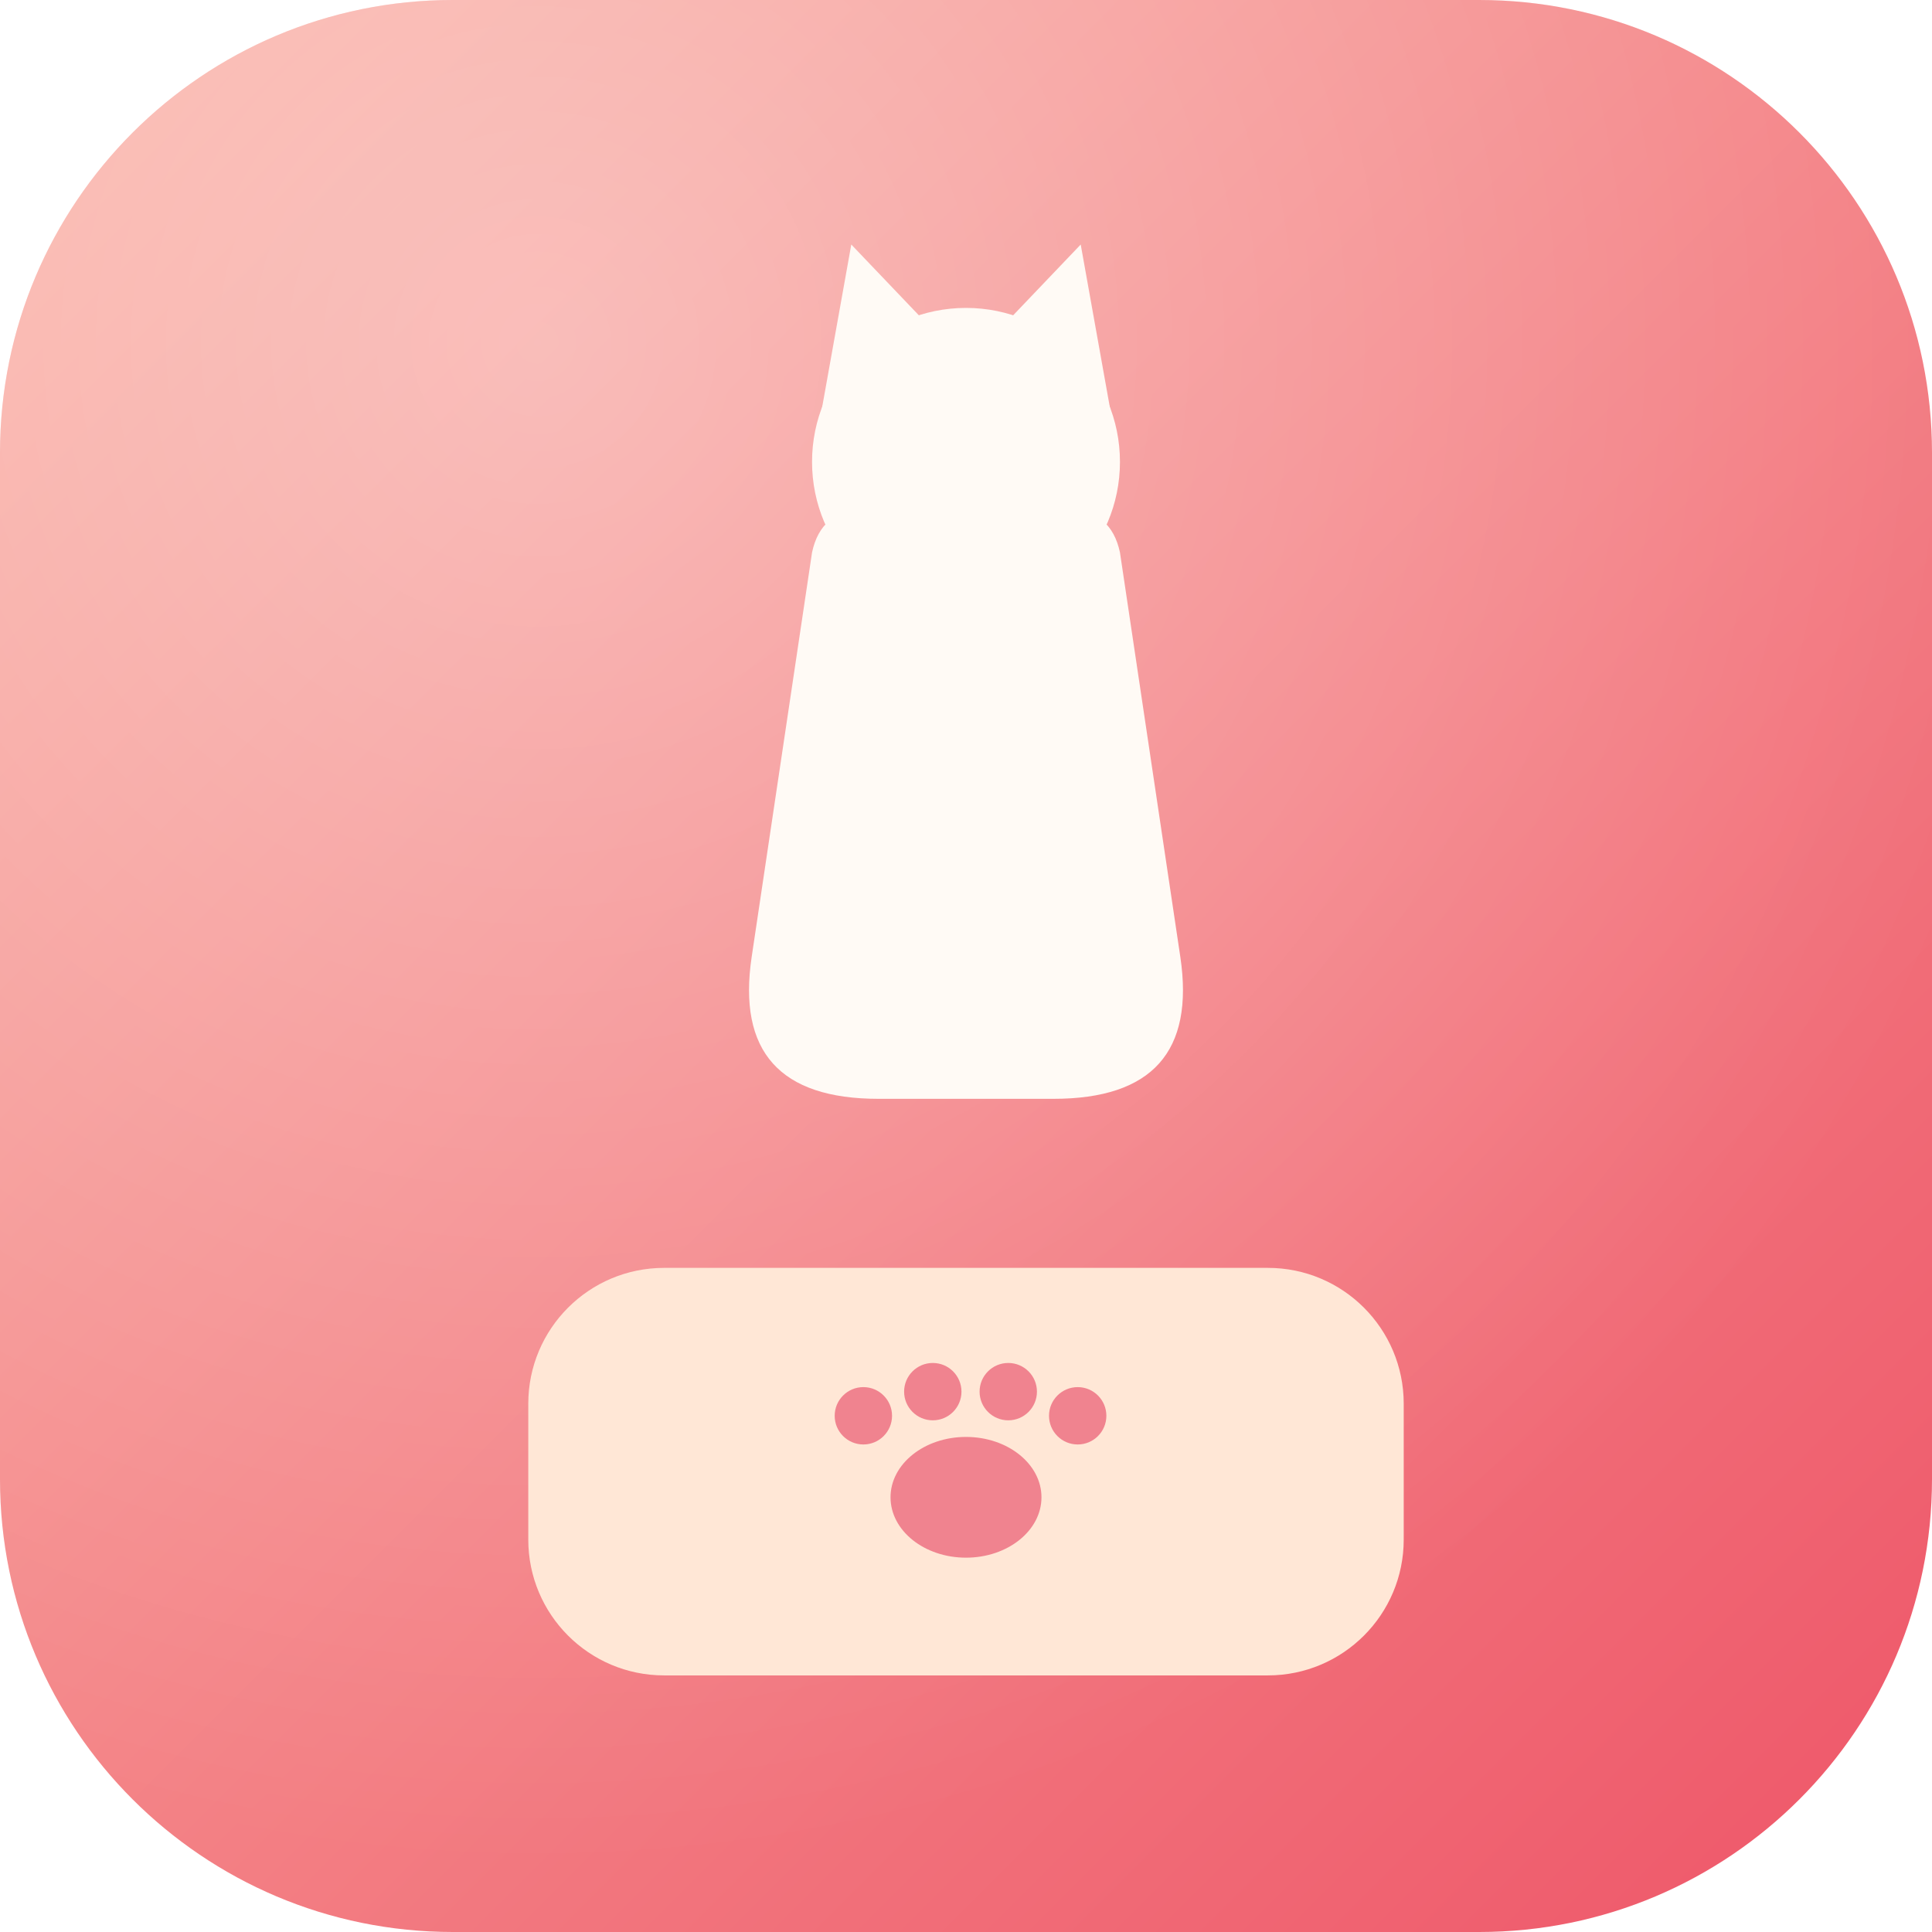
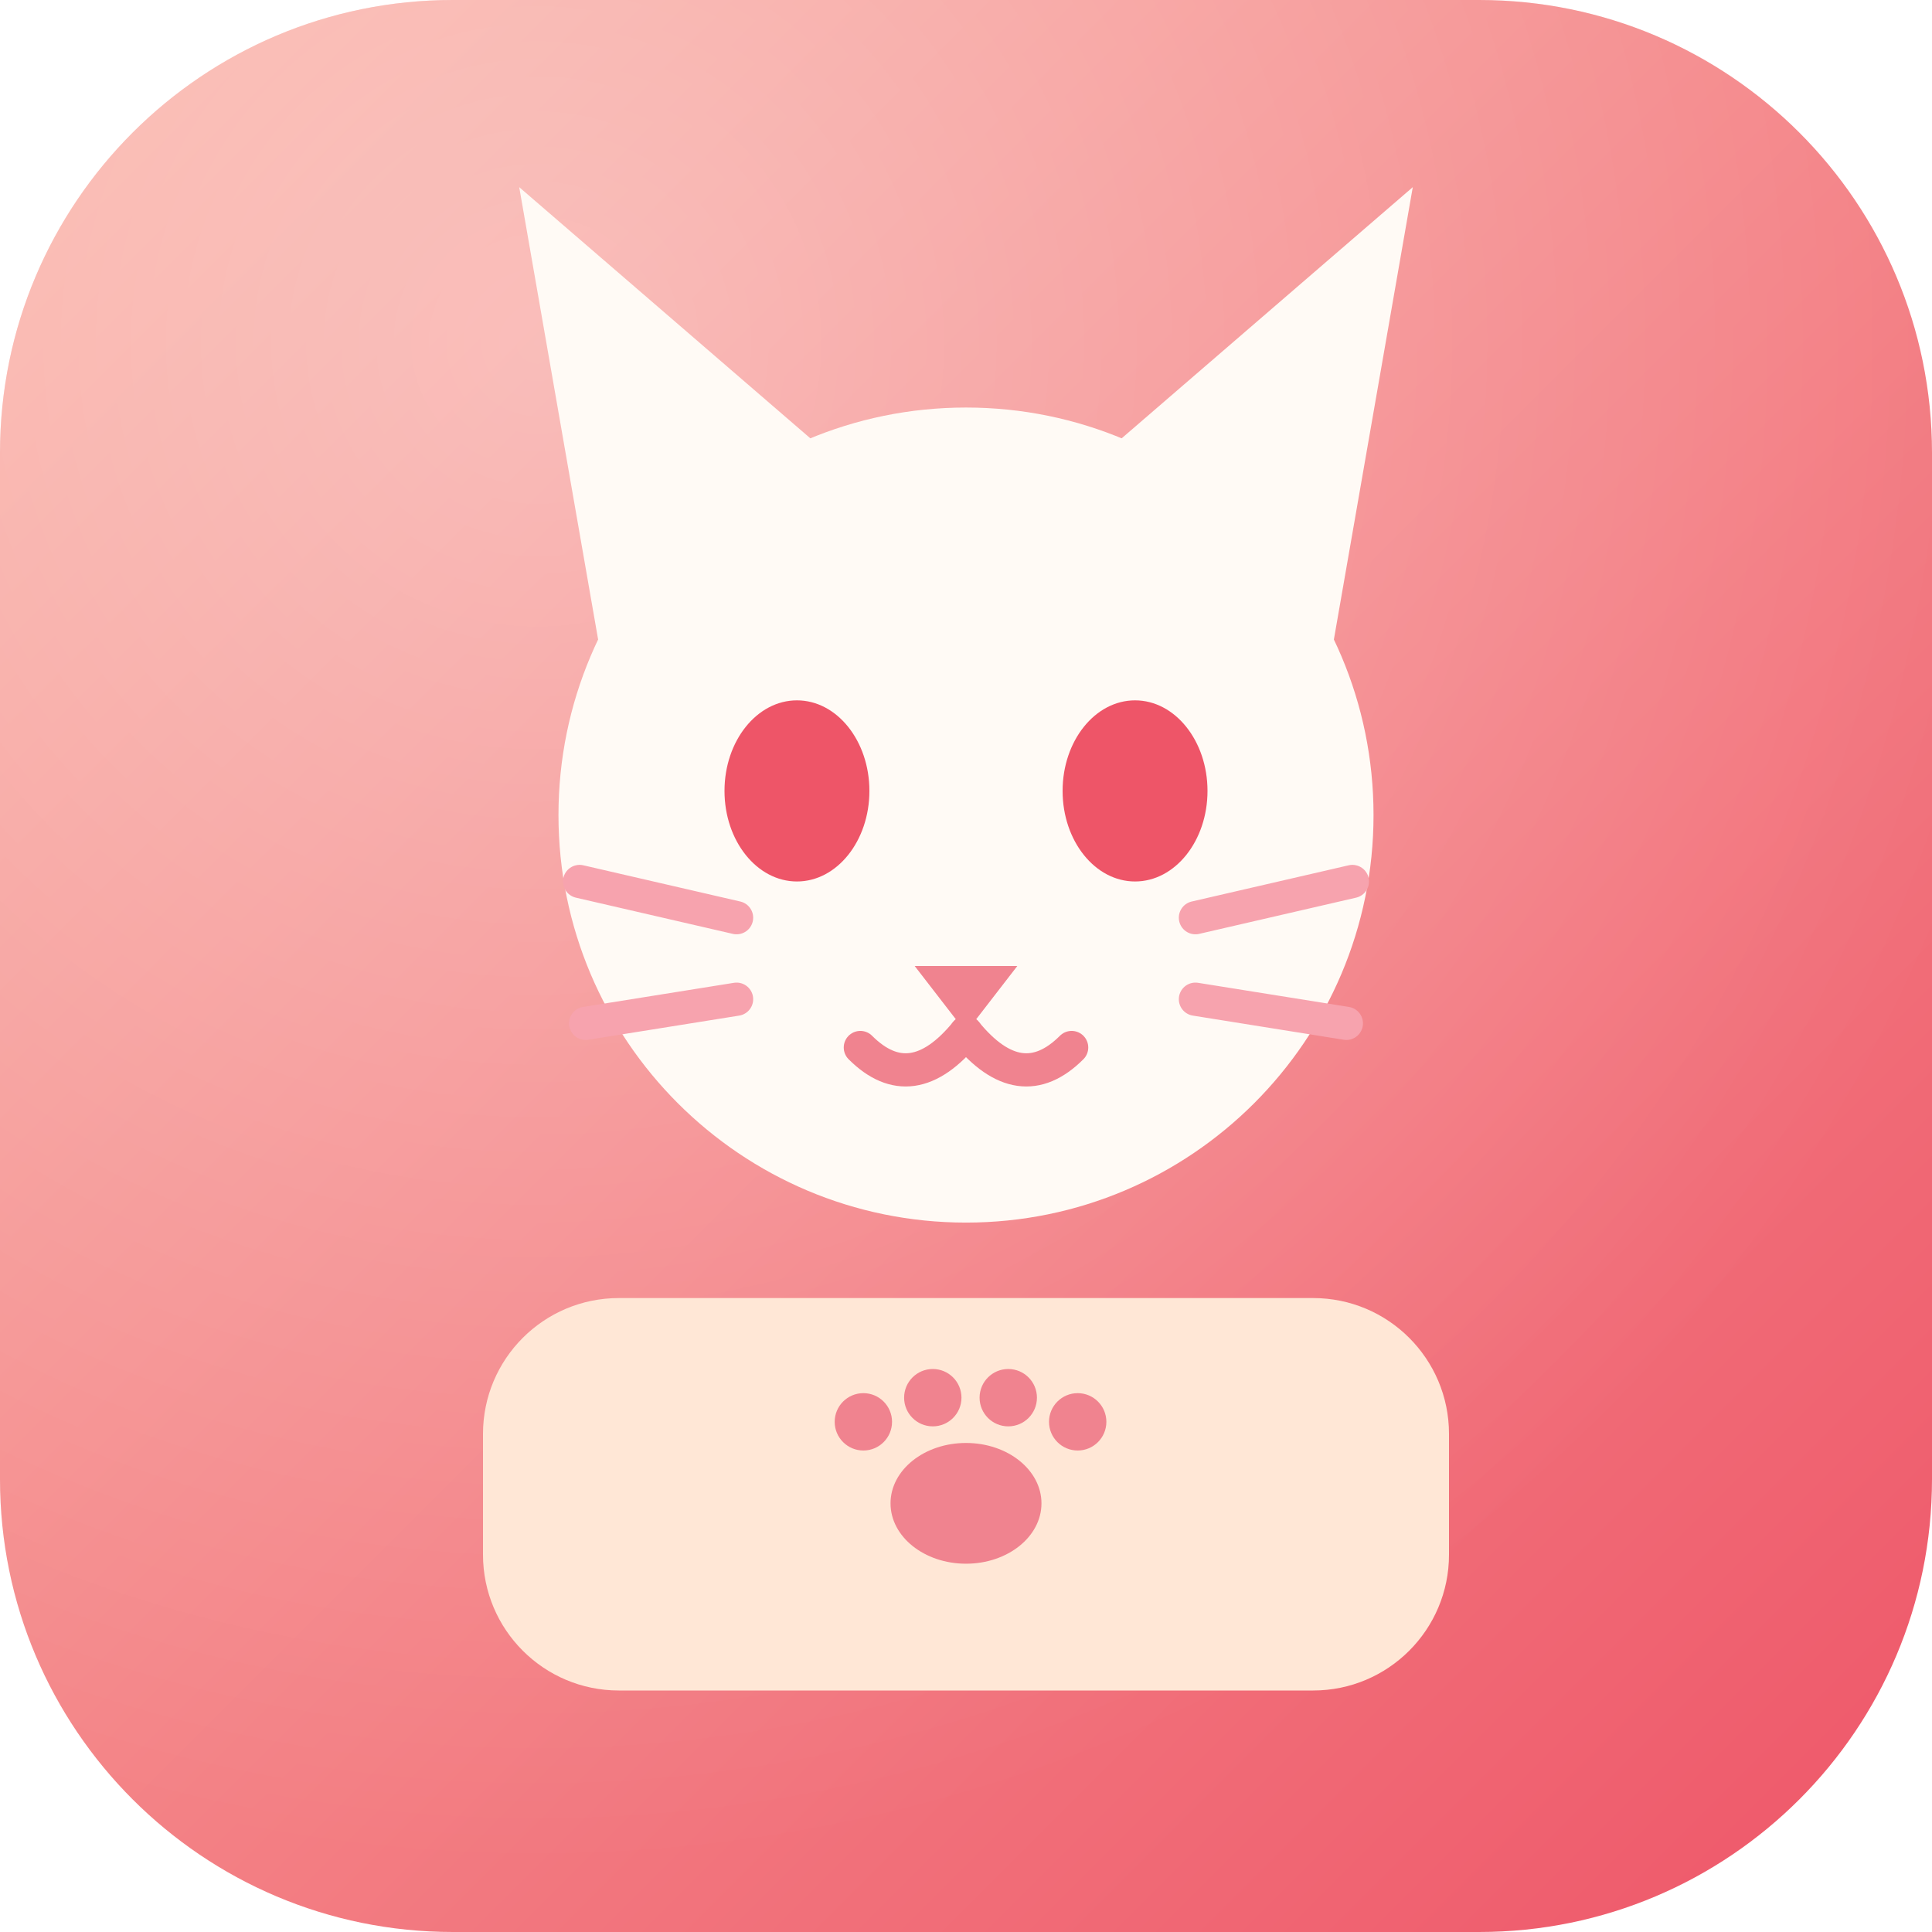
<svg xmlns="http://www.w3.org/2000/svg" width="512" height="512" viewBox="0 0 64 64" fill="none">
  <defs>
    <linearGradient id="badge" x1="0" y1="0" x2="1" y2="1">
      <stop offset="0" stop-color="#f9b0a4" />
      <stop offset="1" stop-color="#ee5568" />
    </linearGradient>
    <radialGradient id="gloss" cx="0.28" cy="0.18" r="0.78">
      <stop offset="0" stop-color="#ffffff" stop-opacity="0.34" />
      <stop offset="1" stop-color="#ffffff" stop-opacity="0" />
    </radialGradient>
  </defs>
  <rect x="0" y="0" width="64" height="64" rx="15" fill="url(#badge)" />
  <rect x="0" y="0" width="64" height="64" rx="15" fill="url(#gloss)" />
-   <g transform="translate(0,1.9)" fill="#fffaf5">
-     <circle cx="32" cy="13.4" r="5.1" />
-     <path d="M27.0 12.9 L28.2 6.2 L32.4 10.6 Z" />
-     <path d="M37.0 12.9 L35.8 6.2 L31.6 10.6 Z" />
-     <path d="M28.6 15 h6.8 q1.4 0 1.7 1.4 l2.0 13.4 q0.7 4.7 -4.2 4.7 h-5.8 q-4.9 0 -4.2 -4.7 l2.0 -13.4 q0.3 -1.4 1.7 -1.4 z" />
+   <g fill="#fffaf5">
+     <path d="M20.2 23.4 L17.2 6.2 L27.4 15.0 Z" />
+     <path d="M43.8 23.4 L46.8 6.2 L36.6 15.0 Z" />
+     <circle cx="32" cy="27" r="13.5" />
  </g>
-   <rect x="17.5" y="42" width="29" height="13.5" rx="4.5" fill="#ffe7d6" />
+   <g fill="#ee5568">
+     <ellipse cx="26.4" cy="26.2" rx="2.4" ry="3.0" />
+     <ellipse cx="37.6" cy="26.2" rx="2.4" ry="3.0" />
+   </g>
+   <path d="M30.3 32.0 L33.7 32.0 L32 34.2 Z" fill="#f0838f" />
+   <g fill="none" stroke="#f0838f" stroke-width="1.1" stroke-linecap="round">
+     <path d="M32 34.2 q-1.8 2.2 -3.5 0.5" />
+     <path d="M32 34.2 q1.8 2.2 3.5 0.5" />
+   </g>
+   <g fill="none" stroke="#f7a3ae" stroke-width="1.1" stroke-linecap="round">
+     <path d="M24.4 30.4 L19.2 29.2" />
+     <path d="M24.4 33.1 L19.4 33.9" />
+     <path d="M39.6 30.4 L44.8 29.2" />
+     <path d="M39.6 33.1 L44.6 33.9" />
+   </g>
+   <rect x="16" y="43" width="32" height="13" rx="4.5" fill="#ffe7d6" />
  <g fill="#f0838f">
-     <ellipse cx="32" cy="49.6" rx="2.5" ry="2.0" />
-     <circle cx="28.6" cy="46.9" r="0.95" />
-     <circle cx="30.9" cy="46.1" r="0.95" />
-     <circle cx="33.4" cy="46.1" r="0.95" />
-     <circle cx="35.7" cy="46.9" r="0.95" />
+     <ellipse cx="32" cy="49.8" rx="2.5" ry="2.0" />
+     <circle cx="28.6" cy="47.1" r="0.95" />
+     <circle cx="30.9" cy="46.3" r="0.95" />
+     <circle cx="33.4" cy="46.3" r="0.95" />
+     <circle cx="35.7" cy="47.1" r="0.95" />
  </g>
</svg>
